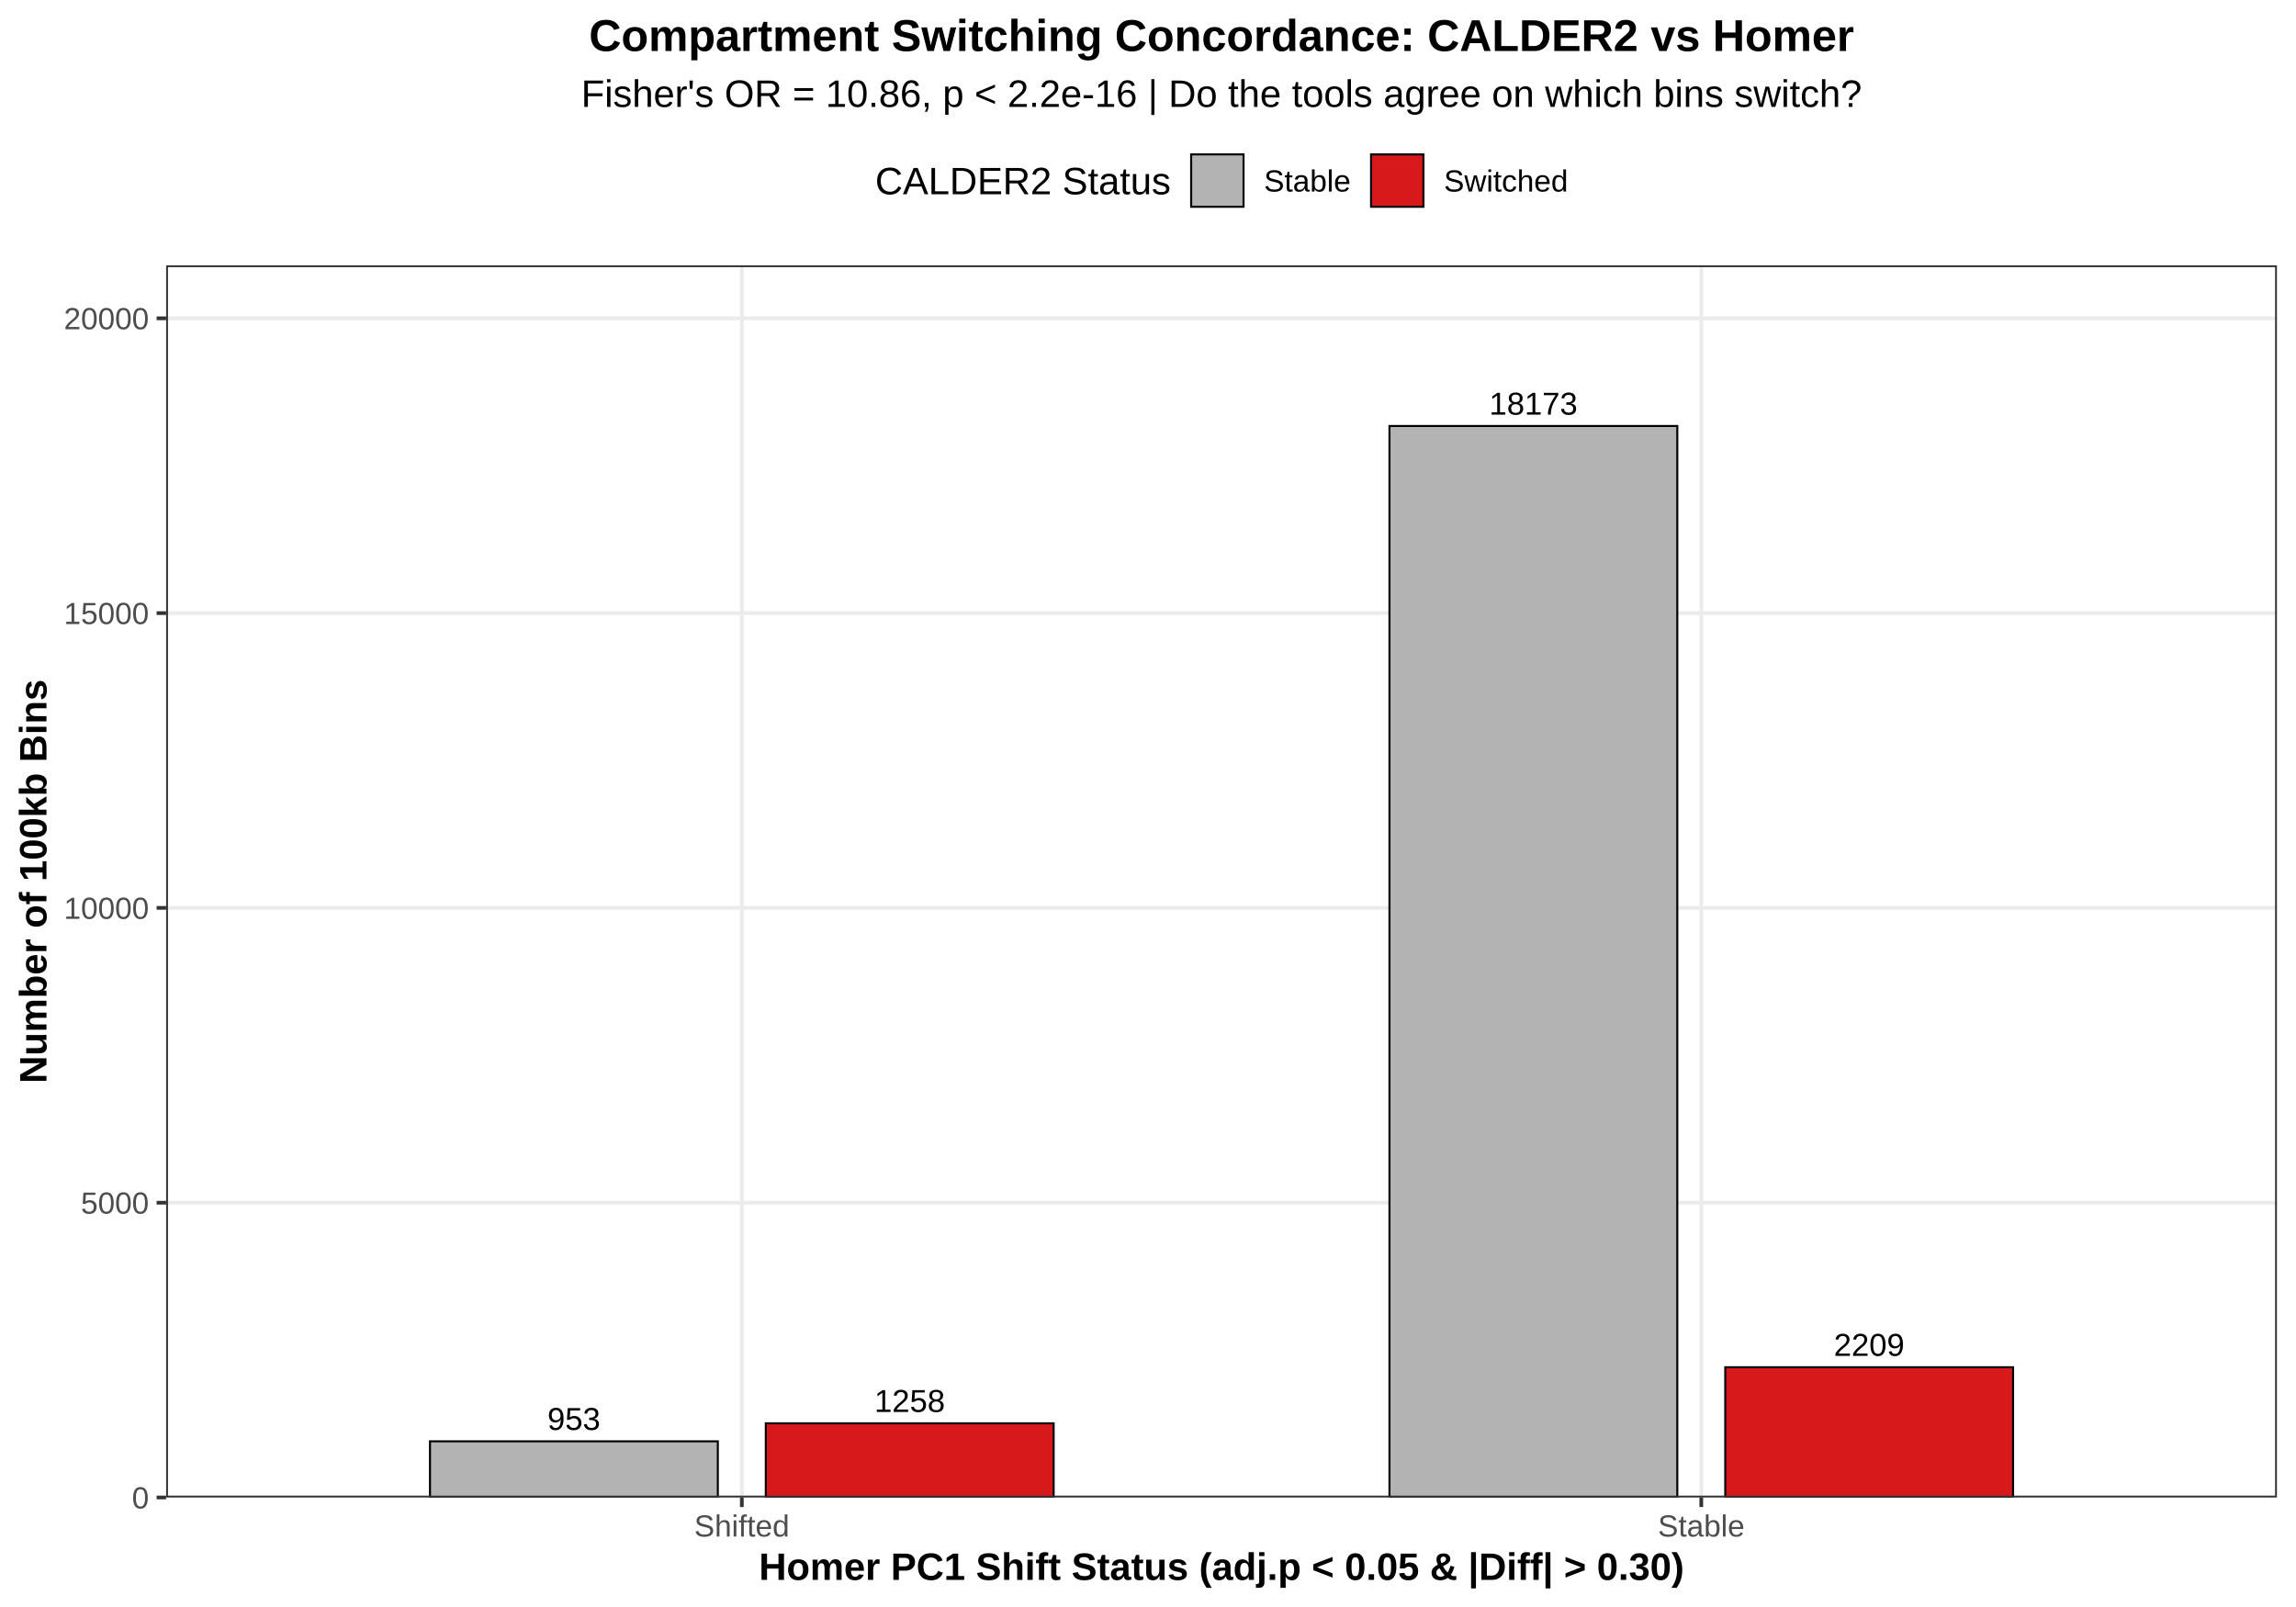
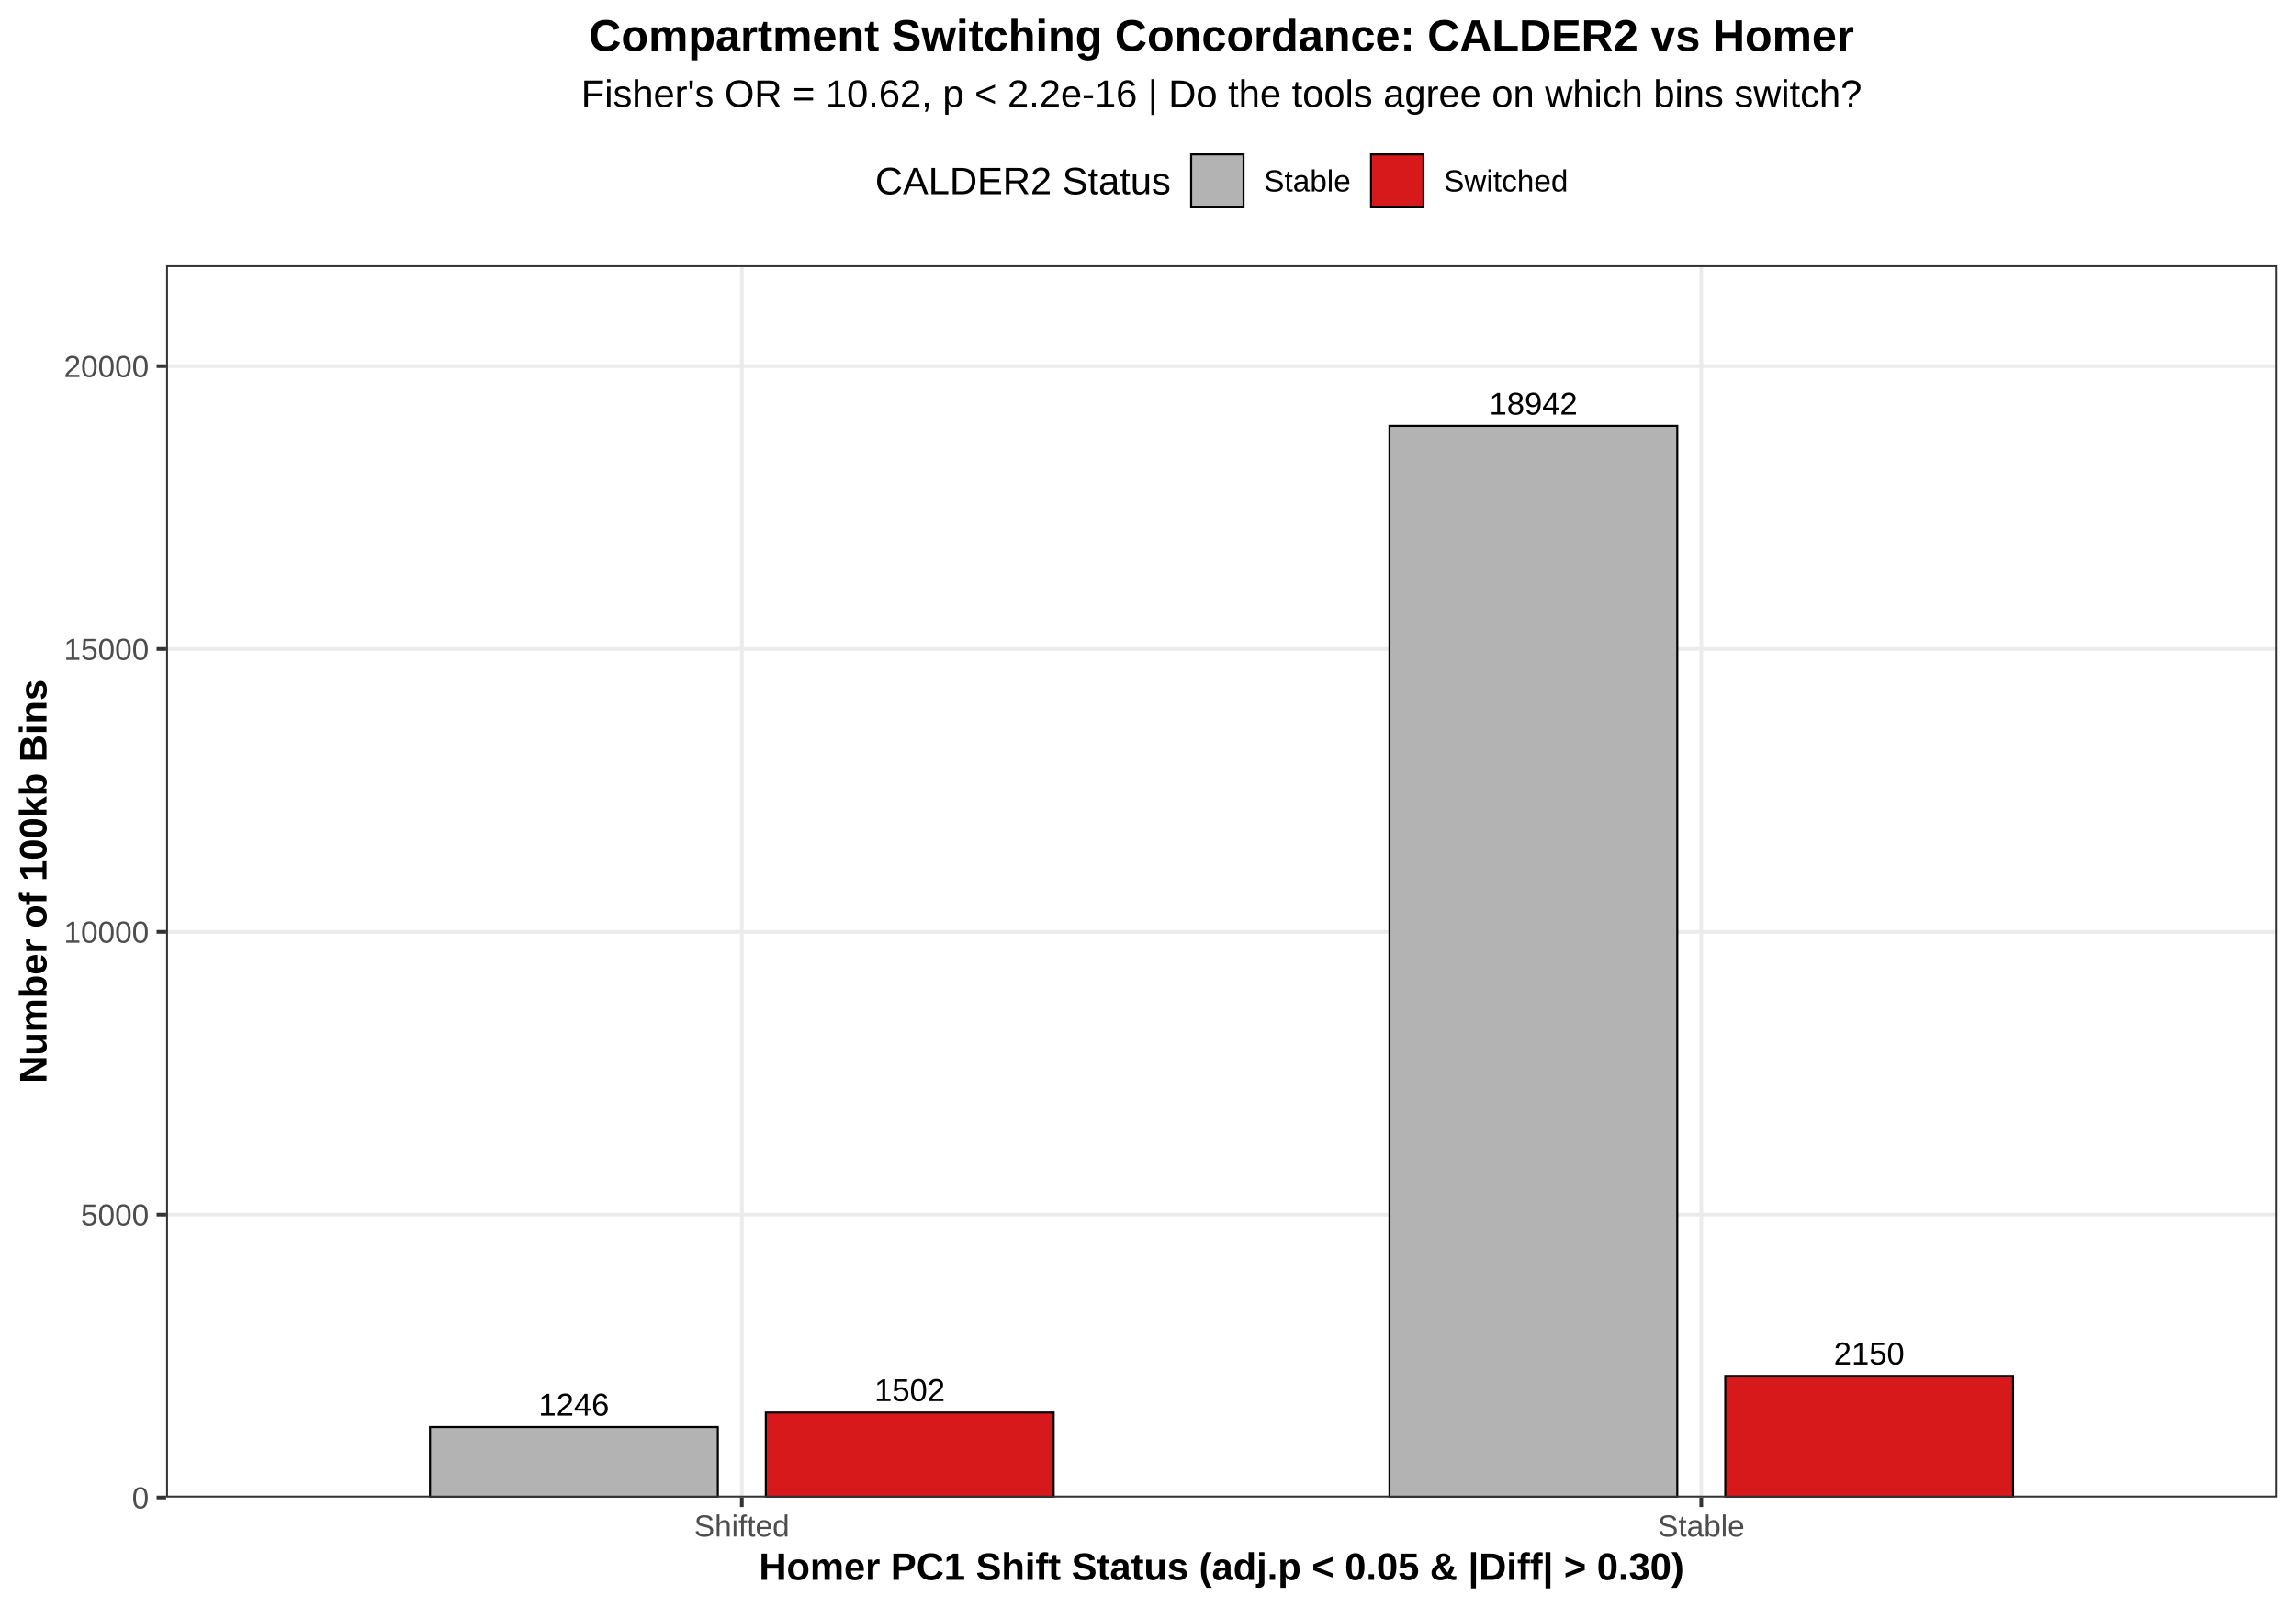
<svg xmlns="http://www.w3.org/2000/svg" width="720.00pt" height="504.00pt" viewBox="0 0 720.00 504.00">
  <g class="svglite">
    <defs>
      <style type="text/css">
    .svglite line, .svglite polyline, .svglite polygon, .svglite path, .svglite rect, .svglite circle {
      fill: none;
      stroke: #000000;
      stroke-linecap: round;
      stroke-linejoin: round;
      stroke-miterlimit: 10.00;
    }
    .svglite text {
      white-space: pre;
    }
    .svglite g.glyphgroup path {
      fill: inherit;
      stroke: none;
    }
  </style>
    </defs>
    <rect width="100%" height="100%" style="stroke: none; fill: #FFFFFF;" />
    <defs>
      <clipPath id="cpMC4wMHw3MjAuMDB8MC4wMHw1MDQuMDA=">
        <rect x="0.00" y="0.00" width="720.00" height="504.00" />
      </clipPath>
    </defs>
    <g clip-path="url(#cpMC4wMHw3MjAuMDB8MC4wMHw1MDQuMDA=)">
      <rect x="0.00" y="0.00" width="720.00" height="504.00" style="stroke-width: 1.16; stroke: #FFFFFF; fill: #FFFFFF;" />
    </g>
    <defs>
      <clipPath id="cpNTIuMTB8NzE0LjAyfDgzLjIxfDQ2OS42NQ==">
        <rect x="52.10" y="83.21" width="661.92" height="386.45" />
      </clipPath>
    </defs>
    <g clip-path="url(#cpNTIuMTB8NzE0LjAyfDgzLjIxfDQ2OS42NQ==)">
      <rect x="52.10" y="83.21" width="661.92" height="386.45" style="stroke-width: 1.16; stroke: none; fill: #FFFFFF;" />
      <polyline points="52.10,469.65 714.02,469.65 " style="stroke-width: 1.16; stroke: #EBEBEB; stroke-linecap: butt;" />
-       <polyline points="52.10,377.20 714.02,377.20 " style="stroke-width: 1.16; stroke: #EBEBEB; stroke-linecap: butt;" />
-       <polyline points="52.10,284.74 714.02,284.74 " style="stroke-width: 1.16; stroke: #EBEBEB; stroke-linecap: butt;" />
-       <polyline points="52.10,192.29 714.02,192.29 " style="stroke-width: 1.16; stroke: #EBEBEB; stroke-linecap: butt;" />
-       <polyline points="52.10,99.83 714.02,99.83 " style="stroke-width: 1.16; stroke: #EBEBEB; stroke-linecap: butt;" />
+       <polyline points="52.10,380.95 714.02,380.95 " style="stroke-width: 1.16; stroke: #EBEBEB; stroke-linecap: butt;" />
+       <polyline points="52.10,292.25 714.02,292.25 " style="stroke-width: 1.16; stroke: #EBEBEB; stroke-linecap: butt;" />
+       <polyline points="52.10,203.55 714.02,203.55 " style="stroke-width: 1.16; stroke: #EBEBEB; stroke-linecap: butt;" />
+       <polyline points="52.10,114.84 714.02,114.84 " style="stroke-width: 1.16; stroke: #EBEBEB; stroke-linecap: butt;" />
      <polyline points="232.63,469.65 232.63,83.21 " style="stroke-width: 1.16; stroke: #EBEBEB; stroke-linecap: butt;" />
      <polyline points="533.50,469.65 533.50,83.21 " style="stroke-width: 1.16; stroke: #EBEBEB; stroke-linecap: butt;" />
      <rect x="435.72" y="133.61" width="90.26" height="336.04" style="stroke-width: 0.64; stroke-linecap: butt; stroke-linejoin: miter; fill: #B3B3B3;" />
-       <rect x="541.02" y="428.81" width="90.26" height="40.85" style="stroke-width: 0.64; stroke-linecap: butt; stroke-linejoin: miter; fill: #D7191C;" />
-       <rect x="134.84" y="452.03" width="90.26" height="17.62" style="stroke-width: 0.64; stroke-linecap: butt; stroke-linejoin: miter; fill: #B3B3B3;" />
-       <rect x="240.15" y="446.39" width="90.26" height="23.26" style="stroke-width: 0.64; stroke-linecap: butt; stroke-linejoin: miter; fill: #D7191C;" />
-       <text x="480.85" y="130.05" text-anchor="middle" style="font-size: 9.96px; font-family: &quot;Arial&quot;;" textLength="27.66px" lengthAdjust="spacingAndGlyphs">18173</text>
-       <text x="586.15" y="425.24" text-anchor="middle" style="font-size: 9.96px; font-family: &quot;Arial&quot;;" textLength="22.12px" lengthAdjust="spacingAndGlyphs">2209</text>
-       <text x="179.97" y="448.47" text-anchor="middle" style="font-size: 9.96px; font-family: &quot;Arial&quot;;" textLength="16.59px" lengthAdjust="spacingAndGlyphs">953</text>
-       <text x="285.28" y="442.83" text-anchor="middle" style="font-size: 9.96px; font-family: &quot;Arial&quot;;" textLength="22.12px" lengthAdjust="spacingAndGlyphs">1258</text>
+       <rect x="541.02" y="431.51" width="90.26" height="38.14" style="stroke-width: 0.64; stroke-linecap: butt; stroke-linejoin: miter; fill: #D7191C;" />
+       <rect x="134.84" y="447.55" width="90.26" height="22.10" style="stroke-width: 0.64; stroke-linecap: butt; stroke-linejoin: miter; fill: #B3B3B3;" />
+       <rect x="240.15" y="443.01" width="90.26" height="26.65" style="stroke-width: 0.64; stroke-linecap: butt; stroke-linejoin: miter; fill: #D7191C;" />
+       <text x="480.85" y="130.05" text-anchor="middle" style="font-size: 9.96px; font-family: &quot;Arial&quot;;" textLength="27.66px" lengthAdjust="spacingAndGlyphs">18942</text>
+       <text x="586.15" y="427.95" text-anchor="middle" style="font-size: 9.96px; font-family: &quot;Arial&quot;;" textLength="22.12px" lengthAdjust="spacingAndGlyphs">2150</text>
+       <text x="179.97" y="443.98" text-anchor="middle" style="font-size: 9.96px; font-family: &quot;Arial&quot;;" textLength="22.12px" lengthAdjust="spacingAndGlyphs">1246</text>
+       <text x="285.28" y="439.44" text-anchor="middle" style="font-size: 9.96px; font-family: &quot;Arial&quot;;" textLength="22.12px" lengthAdjust="spacingAndGlyphs">1502</text>
      <rect x="52.10" y="83.21" width="661.92" height="386.45" style="stroke-width: 1.16; stroke: #333333;" />
    </g>
    <g clip-path="url(#cpMC4wMHw3MjAuMDB8MC4wMHw1MDQuMDA=)">
      <text x="46.72" y="473.09" text-anchor="end" style="font-size: 9.60px;fill: #4D4D4D; font-family: &quot;Arial&quot;;" textLength="5.33px" lengthAdjust="spacingAndGlyphs">0</text>
-       <text x="46.72" y="380.63" text-anchor="end" style="font-size: 9.60px;fill: #4D4D4D; font-family: &quot;Arial&quot;;" textLength="21.31px" lengthAdjust="spacingAndGlyphs">5000</text>
-       <text x="46.72" y="288.18" text-anchor="end" style="font-size: 9.60px;fill: #4D4D4D; font-family: &quot;Arial&quot;;" textLength="26.64px" lengthAdjust="spacingAndGlyphs">10000</text>
-       <text x="46.72" y="195.72" text-anchor="end" style="font-size: 9.60px;fill: #4D4D4D; font-family: &quot;Arial&quot;;" textLength="26.64px" lengthAdjust="spacingAndGlyphs">15000</text>
-       <text x="46.72" y="103.26" text-anchor="end" style="font-size: 9.60px;fill: #4D4D4D; font-family: &quot;Arial&quot;;" textLength="26.64px" lengthAdjust="spacingAndGlyphs">20000</text>
+       <text x="46.72" y="384.38" text-anchor="end" style="font-size: 9.60px;fill: #4D4D4D; font-family: &quot;Arial&quot;;" textLength="21.31px" lengthAdjust="spacingAndGlyphs">5000</text>
+       <text x="46.72" y="295.68" text-anchor="end" style="font-size: 9.60px;fill: #4D4D4D; font-family: &quot;Arial&quot;;" textLength="26.64px" lengthAdjust="spacingAndGlyphs">10000</text>
+       <text x="46.72" y="206.98" text-anchor="end" style="font-size: 9.60px;fill: #4D4D4D; font-family: &quot;Arial&quot;;" textLength="26.64px" lengthAdjust="spacingAndGlyphs">15000</text>
+       <text x="46.72" y="118.28" text-anchor="end" style="font-size: 9.60px;fill: #4D4D4D; font-family: &quot;Arial&quot;;" textLength="26.64px" lengthAdjust="spacingAndGlyphs">20000</text>
      <polyline points="49.11,469.65 52.10,469.65 " style="stroke-width: 1.16; stroke: #333333; stroke-linecap: butt;" />
-       <polyline points="49.11,377.20 52.10,377.20 " style="stroke-width: 1.16; stroke: #333333; stroke-linecap: butt;" />
-       <polyline points="49.11,284.74 52.10,284.74 " style="stroke-width: 1.16; stroke: #333333; stroke-linecap: butt;" />
-       <polyline points="49.11,192.29 52.10,192.29 " style="stroke-width: 1.16; stroke: #333333; stroke-linecap: butt;" />
-       <polyline points="49.11,99.83 52.10,99.83 " style="stroke-width: 1.16; stroke: #333333; stroke-linecap: butt;" />
+       <polyline points="49.11,380.95 52.10,380.95 " style="stroke-width: 1.16; stroke: #333333; stroke-linecap: butt;" />
+       <polyline points="49.11,292.25 52.10,292.25 " style="stroke-width: 1.16; stroke: #333333; stroke-linecap: butt;" />
+       <polyline points="49.11,203.55 52.10,203.55 " style="stroke-width: 1.16; stroke: #333333; stroke-linecap: butt;" />
+       <polyline points="49.11,114.84 52.10,114.84 " style="stroke-width: 1.16; stroke: #333333; stroke-linecap: butt;" />
      <polyline points="232.63,472.64 232.63,469.65 " style="stroke-width: 1.16; stroke: #333333; stroke-linecap: butt;" />
      <polyline points="533.50,472.64 533.50,469.65 " style="stroke-width: 1.16; stroke: #333333; stroke-linecap: butt;" />
      <text x="232.63" y="481.90" text-anchor="middle" style="font-size: 9.60px;fill: #4D4D4D; font-family: &quot;Arial&quot;;" textLength="29.86px" lengthAdjust="spacingAndGlyphs">Shifted</text>
      <text x="533.50" y="481.90" text-anchor="middle" style="font-size: 9.60px;fill: #4D4D4D; font-family: &quot;Arial&quot;;" textLength="27.19px" lengthAdjust="spacingAndGlyphs">Stable</text>
      <text x="383.06" y="495.50" text-anchor="middle" style="font-size: 12.00px; font-weight: bold; font-family: &quot;Arial&quot;;" textLength="290.06px" lengthAdjust="spacingAndGlyphs">Homer PC1 Shift Status (adj.p &lt; 0.05 &amp; |Diff| &gt; 0.30)</text>
      <text transform="translate(14.57,276.43) rotate(-90)" text-anchor="middle" style="font-size: 12.00px; font-weight: bold; font-family: &quot;Arial&quot;;" textLength="126.67px" lengthAdjust="spacingAndGlyphs">Number of 100kb Bins</text>
      <rect x="268.46" y="42.02" width="229.21" height="29.24" style="stroke-width: 1.16; stroke: none; fill: #FFFFFF;" />
      <text x="274.44" y="60.93" style="font-size: 12.00px; font-family: &quot;Arial&quot;;" textLength="92.69px" lengthAdjust="spacingAndGlyphs">CALDER2 Status</text>
      <rect x="373.10" y="47.99" width="17.28" height="17.28" style="stroke-width: 1.16; stroke: none; fill: #FFFFFF;" />
      <rect x="373.53" y="48.42" width="16.43" height="16.43" style="stroke-width: 0.64; stroke-linecap: butt; stroke-linejoin: miter; fill: #B3B3B3;" />
      <rect x="429.52" y="47.99" width="17.28" height="17.28" style="stroke-width: 1.16; stroke: none; fill: #FFFFFF;" />
      <rect x="429.95" y="48.42" width="16.43" height="16.43" style="stroke-width: 0.64; stroke-linecap: butt; stroke-linejoin: miter; fill: #D7191C;" />
      <text x="396.36" y="60.07" style="font-size: 9.60px; font-family: &quot;Arial&quot;;" textLength="27.19px" lengthAdjust="spacingAndGlyphs">Stable</text>
      <text x="452.78" y="60.07" style="font-size: 9.60px; font-family: &quot;Arial&quot;;" textLength="38.91px" lengthAdjust="spacingAndGlyphs">Switched</text>
-       <text x="383.06" y="33.52" text-anchor="middle" style="font-size: 12.00px; font-family: &quot;Arial&quot;;" textLength="401.53px" lengthAdjust="spacingAndGlyphs">Fisher's OR = 10.86, p &lt; 2.2e-16 | Do the tools agree on which bins switch?</text>
+       <text x="383.06" y="33.52" text-anchor="middle" style="font-size: 12.00px; font-family: &quot;Arial&quot;;" textLength="401.53px" lengthAdjust="spacingAndGlyphs">Fisher's OR = 10.62, p &lt; 2.2e-16 | Do the tools agree on which bins switch?</text>
      <text x="383.06" y="16.00" text-anchor="middle" style="font-size: 14.00px; font-weight: bold; font-family: &quot;Arial&quot;;" textLength="396.62px" lengthAdjust="spacingAndGlyphs">Compartment Switching Concordance: CALDER2 vs Homer</text>
    </g>
  </g>
</svg>
